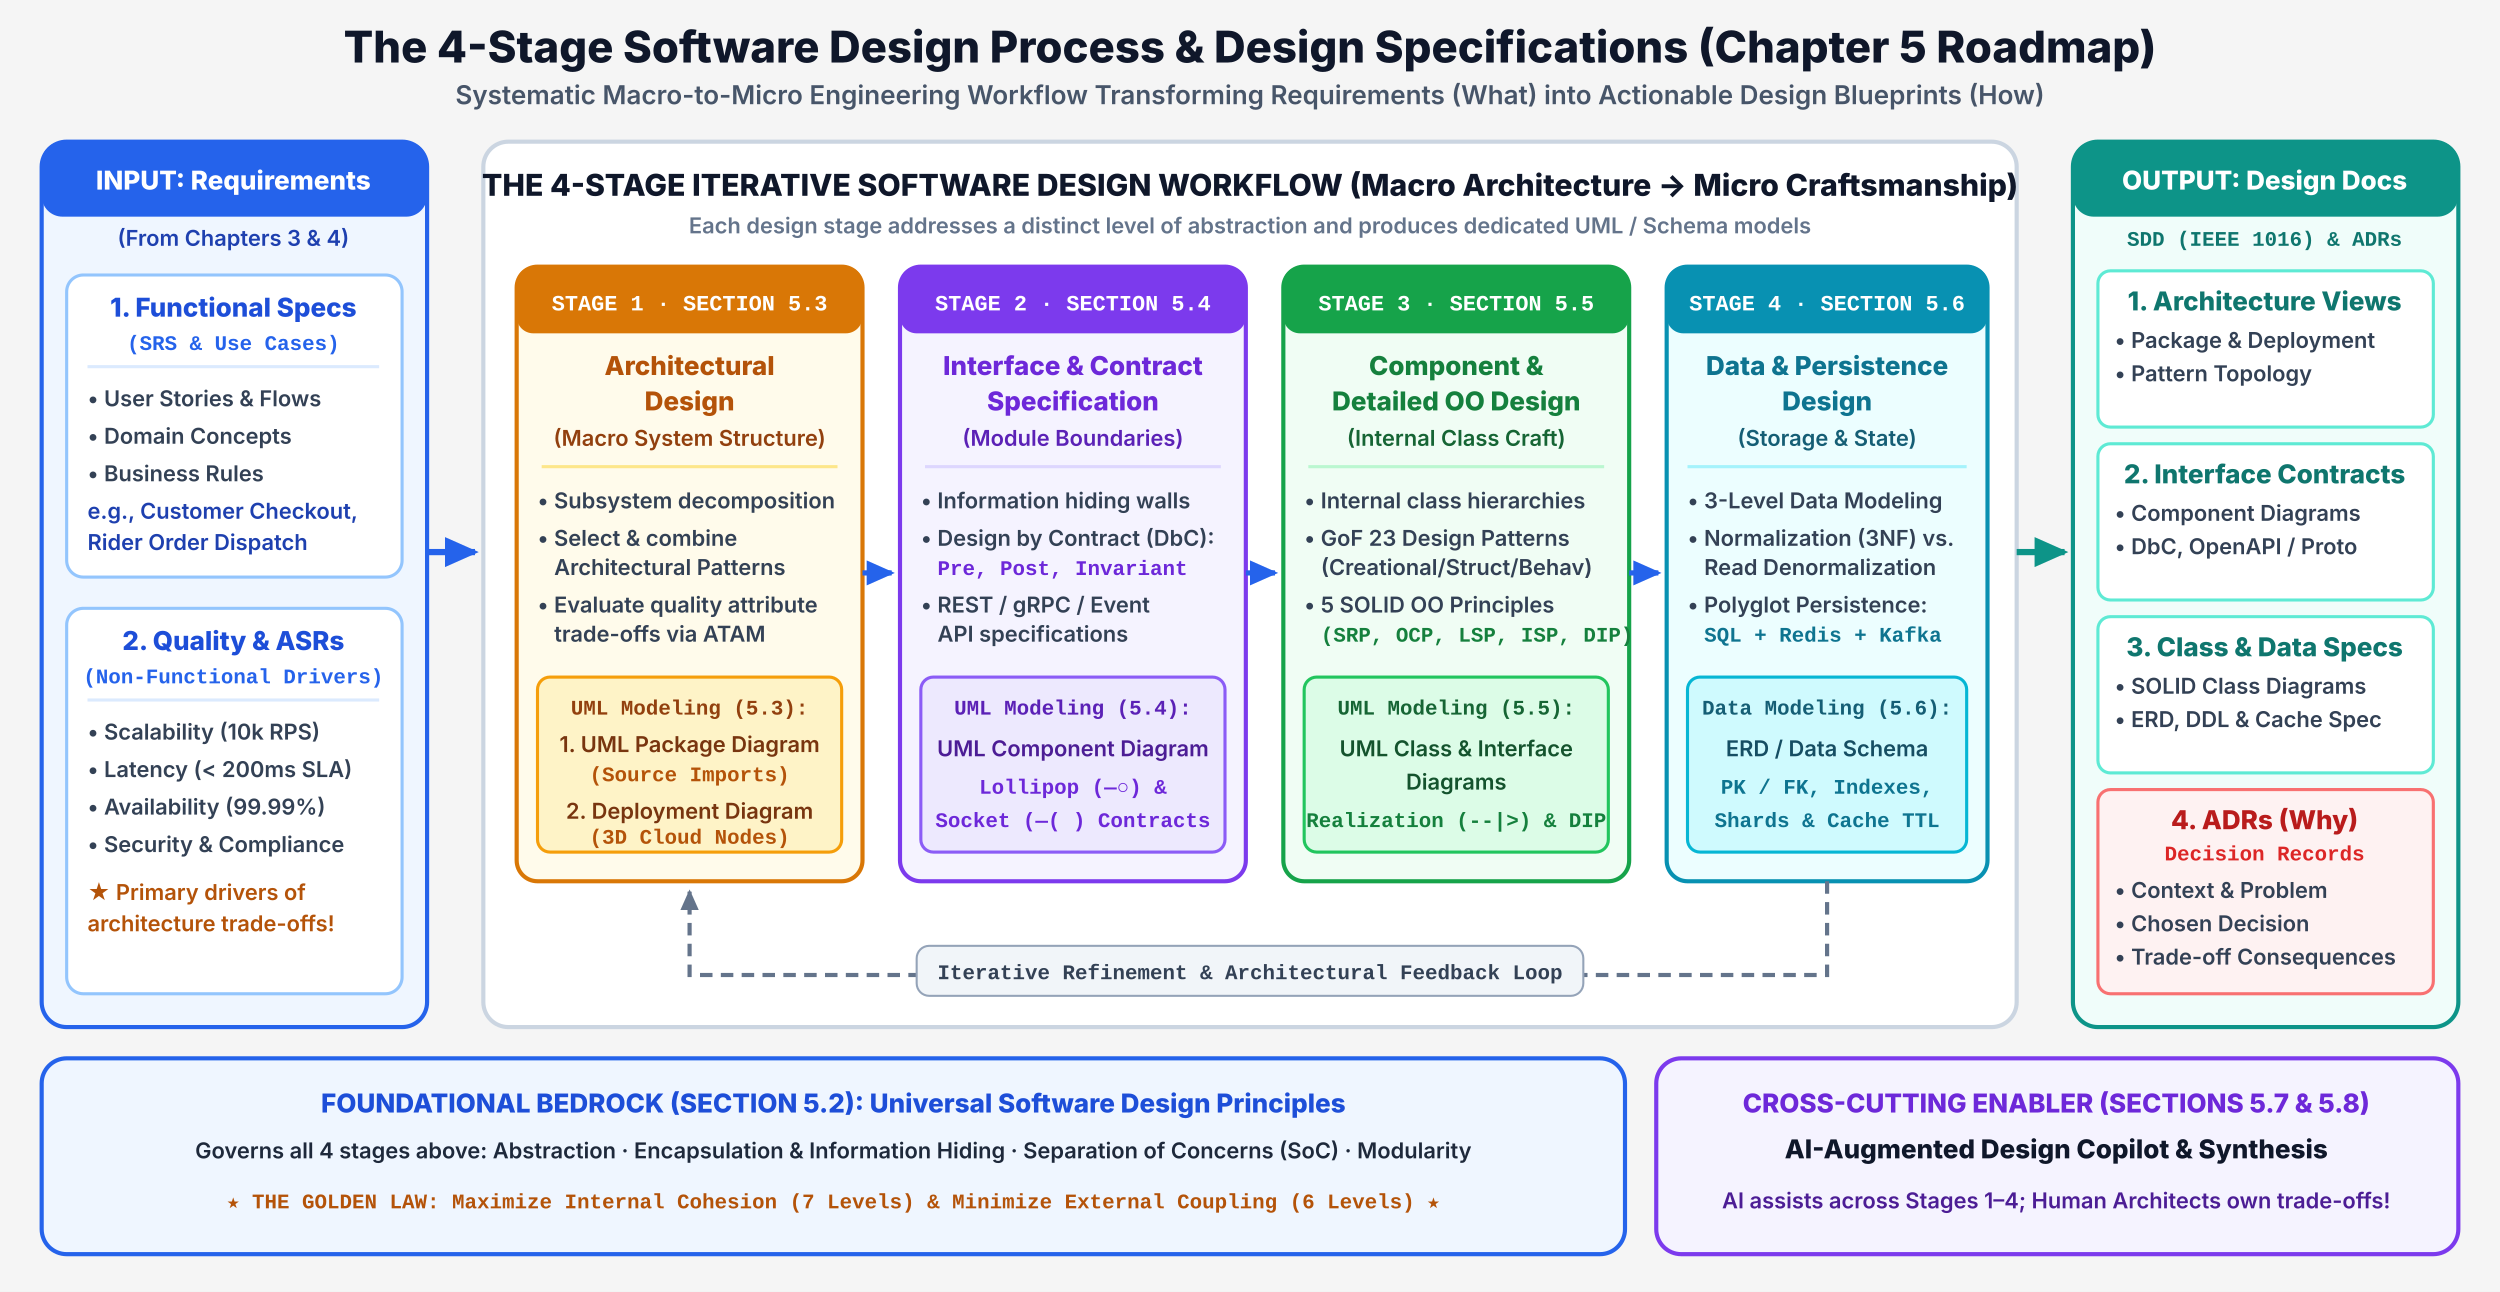
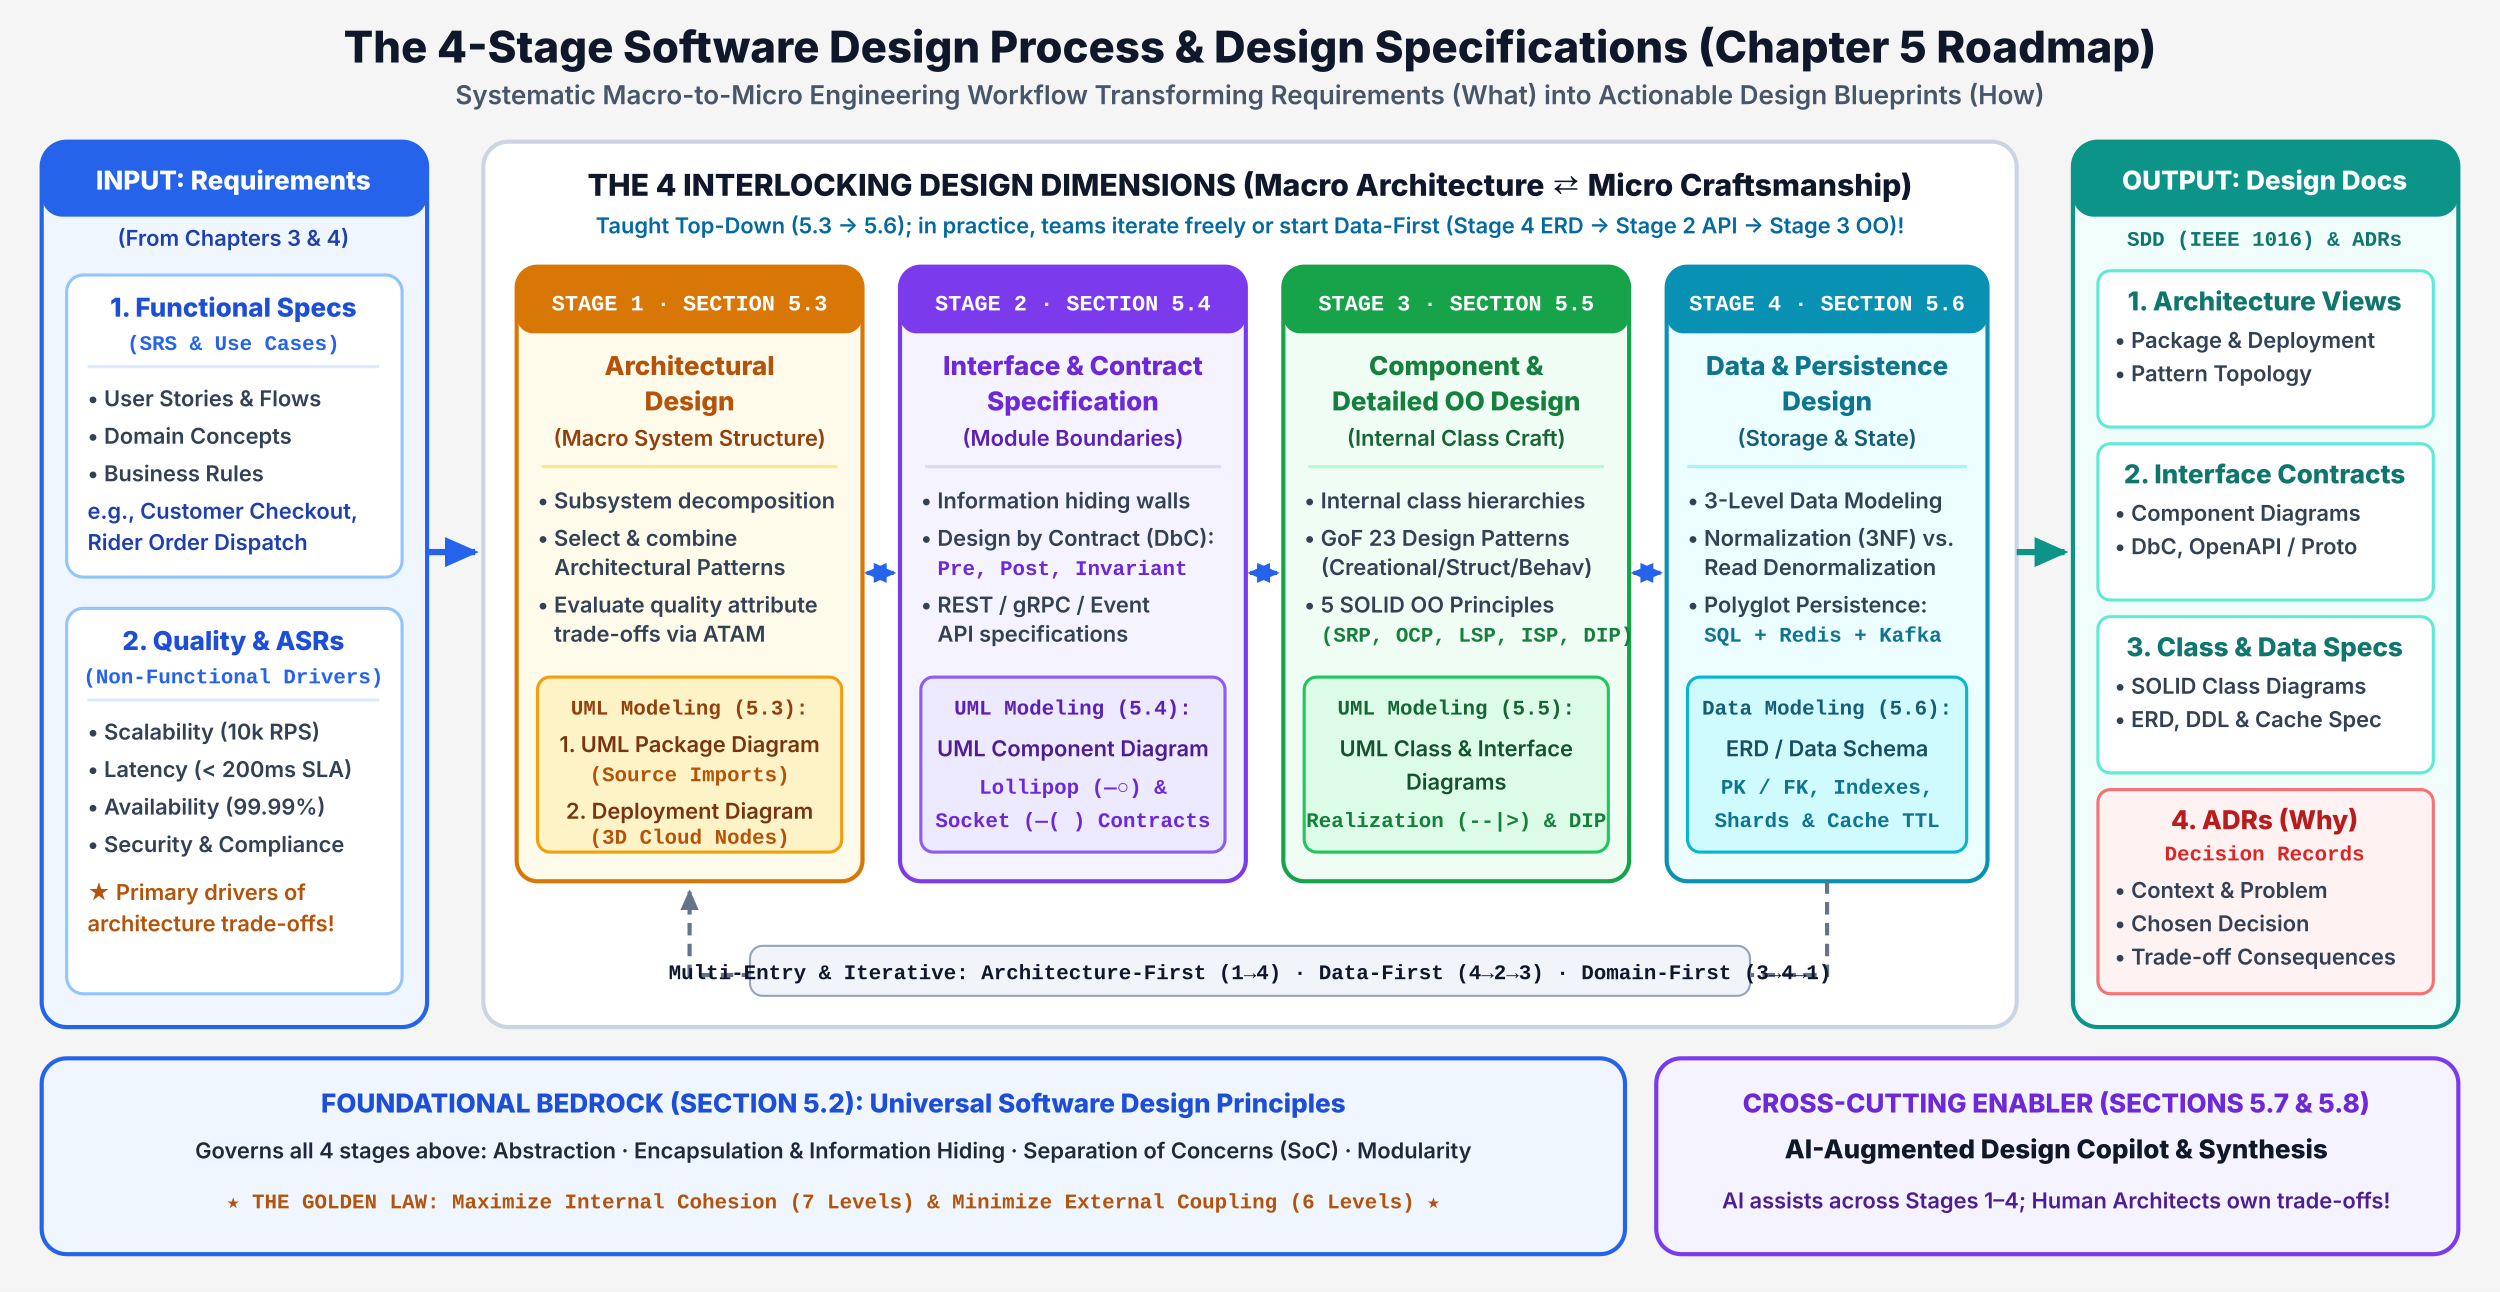
<svg xmlns="http://www.w3.org/2000/svg" viewBox="0 0 1200 620" width="100%" height="100%">
  <defs>
    <style>
      .bg { fill: #f5f5f5; }
      .title { font-family: 'Inter', 'Helvetica Neue', Arial, sans-serif; font-size: 21px; font-weight: 800; fill: #0f172a; text-anchor: middle; }
      .subtitle { font-family: 'Inter', 'Helvetica Neue', Arial, sans-serif; font-size: 12.5px; font-weight: 600; fill: #475569; text-anchor: middle; }
      .panel { fill: #ffffff; stroke: #cbd5e1; stroke-width: 2; rx: 12; }
      .panel-title { font-family: 'Inter', 'Helvetica Neue', Arial, sans-serif; font-size: 14.5px; font-weight: 800; fill: #0f172a; }
      .hdr-w { font-family: 'Inter', 'Helvetica Neue', Arial, sans-serif; font-size: 12.5px; font-weight: 800; fill: #ffffff; }
      .mono-w { font-family: 'JetBrains Mono', 'Courier New', monospace; font-size: 10.5px; font-weight: 800; fill: #ffffff; }
      .lbl-b { font-family: 'Inter', 'Helvetica Neue', Arial, sans-serif; font-size: 12.5px; font-weight: 800; }
      .lbl-s { font-family: 'Inter', 'Helvetica Neue', Arial, sans-serif; font-size: 10.5px; font-weight: 600; }
      .mono { font-family: 'JetBrains Mono', 'Courier New', monospace; font-size: 10px; font-weight: 700; }
    </style>
    <marker id="arr-solid" viewBox="0 0 10 10" refX="8" refY="5" markerWidth="6" markerHeight="6" orient="auto">
      <path d="M 0 1 L 9 5 L 0 9 z" fill="#2563eb" />
+     </marker>
+     <marker id="arr-solid-rev" viewBox="0 0 10 10" refX="2" refY="5" markerWidth="6" markerHeight="6" orient="auto">
+       <path d="M 10 1 L 1 5 L 10 9 z" fill="#2563eb" />
    </marker>
    <marker id="arr-green" viewBox="0 0 10 10" refX="8" refY="5" markerWidth="6" markerHeight="6" orient="auto">
      <path d="M 0 1 L 9 5 L 0 9 z" fill="#0d9488" />
    </marker>
    <marker id="arr-back" viewBox="0 0 10 10" refX="8" refY="5" markerWidth="5.5" markerHeight="5.5" orient="auto">
      <path d="M 0 1 L 9 5 L 0 9 z" fill="#64748b" />
    </marker>
  </defs>
  <rect width="1200" height="620" class="bg" />
  <text x="600" y="30" class="title">The 4-Stage Software Design Process &amp; Design Specifications (Chapter 5 Roadmap)</text>
  <text x="600" y="50" class="subtitle">Systematic Macro-to-Micro Engineering Workflow Transforming Requirements (What) into Actionable Design Blueprints (How)</text>
  <rect x="20" y="68" width="185" height="425" fill="#eff6ff" stroke="#2563eb" stroke-width="2" rx="12" />
  <rect x="20" y="68" width="185" height="36" fill="#2563eb" rx="10" />
  <text x="112" y="91" class="hdr-w" text-anchor="middle">INPUT: Requirements</text>
  <text x="112" y="118" class="lbl-s" fill="#1e40af" text-anchor="middle">(From Chapters 3 &amp; 4)</text>
  <rect x="32" y="132" width="161" height="145" fill="#ffffff" stroke="#93c5fd" stroke-width="1.5" rx="8" />
  <text x="112" y="152" class="lbl-b" fill="#1d4ed8" text-anchor="middle">1. Functional Specs</text>
  <text x="112" y="168" class="mono" fill="#2563eb" text-anchor="middle">(SRS &amp; Use Cases)</text>
  <line x1="42" y1="176" x2="182" y2="176" stroke="#dbeafe" stroke-width="1.5" />
  <text x="42" y="195" class="lbl-s" fill="#334155">• User Stories &amp; Flows</text>
  <text x="42" y="213" class="lbl-s" fill="#334155">• Domain Concepts</text>
  <text x="42" y="231" class="lbl-s" fill="#334155">• Business Rules</text>
  <text x="42" y="249" class="lbl-s" fill="#1e40af">e.g., Customer Checkout,</text>
  <text x="42" y="264" class="lbl-s" fill="#1e40af">Rider Order Dispatch</text>
  <rect x="32" y="292" width="161" height="185" fill="#ffffff" stroke="#93c5fd" stroke-width="1.5" rx="8" />
  <text x="112" y="312" class="lbl-b" fill="#1d4ed8" text-anchor="middle">2. Quality &amp; ASRs</text>
  <text x="112" y="328" class="mono" fill="#2563eb" text-anchor="middle">(Non-Functional Drivers)</text>
  <line x1="42" y1="336" x2="182" y2="336" stroke="#dbeafe" stroke-width="1.5" />
  <text x="42" y="355" class="lbl-s" fill="#334155">• Scalability (10k RPS)</text>
  <text x="42" y="373" class="lbl-s" fill="#334155">• Latency (&lt; 200ms SLA)</text>
  <text x="42" y="391" class="lbl-s" fill="#334155">• Availability (99.99%)</text>
  <text x="42" y="409" class="lbl-s" fill="#334155">• Security &amp; Compliance</text>
  <text x="42" y="432" class="lbl-s" fill="#b45309">★ Primary drivers of</text>
  <text x="42" y="447" class="lbl-s" fill="#b45309">architecture trade-offs!</text>
  <line x1="205" y1="265" x2="228" y2="265" stroke="#2563eb" stroke-width="3" marker-end="url(#arr-solid)" />
  <rect x="232" y="68" width="736" height="425" class="panel" />
-   <text x="600" y="94" class="panel-title" text-anchor="middle">THE 4-STAGE ITERATIVE SOFTWARE DESIGN WORKFLOW (Macro Architecture → Micro Craftsmanship)</text>
-   <text x="600" y="112" class="lbl-s" fill="#64748b" text-anchor="middle">Each design stage addresses a distinct level of abstraction and produces dedicated UML / Schema models</text>
+   <text x="600" y="94" class="panel-title" text-anchor="middle">THE 4 INTERLOCKING DESIGN DIMENSIONS (Macro Architecture ⇄ Micro Craftsmanship)</text>
+   <text x="600" y="112" class="lbl-s" fill="#0369a1" text-anchor="middle">Taught Top-Down (5.3 → 5.6); in practice, teams iterate freely or start Data-First (Stage 4 ERD → Stage 2 API → Stage 3 OO)!</text>
  <rect x="248" y="128" width="166" height="295" fill="#fffbeb" stroke="#d97706" stroke-width="2" rx="10" />
  <rect x="248" y="128" width="166" height="32" fill="#d97706" rx="8" />
  <text x="331" y="149" class="mono-w" text-anchor="middle">STAGE 1 · SECTION 5.3</text>
  <text x="331" y="180" class="lbl-b" fill="#b45309" text-anchor="middle">Architectural</text>
  <text x="331" y="197" class="lbl-b" fill="#b45309" text-anchor="middle">Design</text>
  <text x="331" y="214" class="lbl-s" fill="#92400e" text-anchor="middle">(Macro System Structure)</text>
  <line x1="260" y1="224" x2="402" y2="224" stroke="#fde68a" stroke-width="1.5" />
  <text x="258" y="244" class="lbl-s" fill="#334155">• Subsystem decomposition</text>
  <text x="258" y="262" class="lbl-s" fill="#334155">• Select &amp; combine</text>
  <text x="266" y="276" class="lbl-s" fill="#334155">Architectural Patterns</text>
  <text x="258" y="294" class="lbl-s" fill="#334155">• Evaluate quality attribute</text>
  <text x="266" y="308" class="lbl-s" fill="#334155">trade-offs via ATAM</text>
  <rect x="258" y="325" width="146" height="84" fill="#fef3c7" stroke="#f59e0b" stroke-width="1.5" rx="6" />
  <text x="331" y="343" class="mono" fill="#92400e" text-anchor="middle">UML Modeling (5.3):</text>
  <text x="331" y="361" class="lbl-s" fill="#78350f" text-anchor="middle">1. UML Package Diagram</text>
  <text x="331" y="375" class="mono" fill="#b45309" text-anchor="middle">(Source Imports)</text>
  <text x="331" y="393" class="lbl-s" fill="#78350f" text-anchor="middle">2. Deployment Diagram</text>
  <text x="331" y="405" class="mono" fill="#b45309" text-anchor="middle">(3D Cloud Nodes)</text>
-   <line x1="414" y1="275" x2="428" y2="275" stroke="#2563eb" stroke-width="2.5" marker-end="url(#arr-solid)" />
+   <line x1="416" y1="275" x2="429" y2="275" stroke="#2563eb" stroke-width="2" marker-start="url(#arr-solid-rev)" marker-end="url(#arr-solid)" />
  <rect x="432" y="128" width="166" height="295" fill="#f5f3ff" stroke="#7c3aed" stroke-width="2" rx="10" />
  <rect x="432" y="128" width="166" height="32" fill="#7c3aed" rx="8" />
  <text x="515" y="149" class="mono-w" text-anchor="middle">STAGE 2 · SECTION 5.4</text>
  <text x="515" y="180" class="lbl-b" fill="#6d28d9" text-anchor="middle">Interface &amp; Contract</text>
  <text x="515" y="197" class="lbl-b" fill="#6d28d9" text-anchor="middle">Specification</text>
  <text x="515" y="214" class="lbl-s" fill="#5b21b6" text-anchor="middle">(Module Boundaries)</text>
  <line x1="444" y1="224" x2="586" y2="224" stroke="#ddd6fe" stroke-width="1.5" />
  <text x="442" y="244" class="lbl-s" fill="#334155">• Information hiding walls</text>
  <text x="442" y="262" class="lbl-s" fill="#334155">• Design by Contract (DbC):</text>
  <text x="450" y="276" class="mono" fill="#6d28d9">Pre, Post, Invariant</text>
  <text x="442" y="294" class="lbl-s" fill="#334155">• REST / gRPC / Event</text>
  <text x="450" y="308" class="lbl-s" fill="#334155">API specifications</text>
  <rect x="442" y="325" width="146" height="84" fill="#ede9fe" stroke="#8b5cf6" stroke-width="1.5" rx="6" />
  <text x="515" y="343" class="mono" fill="#5b21b6" text-anchor="middle">UML Modeling (5.4):</text>
  <text x="515" y="363" class="lbl-s" fill="#4c1d95" text-anchor="middle">UML Component Diagram</text>
  <text x="515" y="381" class="mono" fill="#6d28d9" text-anchor="middle">Lollipop (—○) &amp;</text>
  <text x="515" y="397" class="mono" fill="#6d28d9" text-anchor="middle">Socket (—( ) Contracts</text>
-   <line x1="598" y1="275" x2="612" y2="275" stroke="#2563eb" stroke-width="2.5" marker-end="url(#arr-solid)" />
+   <line x1="600" y1="275" x2="613" y2="275" stroke="#2563eb" stroke-width="2" marker-start="url(#arr-solid-rev)" marker-end="url(#arr-solid)" />
  <rect x="616" y="128" width="166" height="295" fill="#f0fdf4" stroke="#16a34a" stroke-width="2" rx="10" />
  <rect x="616" y="128" width="166" height="32" fill="#16a34a" rx="8" />
  <text x="699" y="149" class="mono-w" text-anchor="middle">STAGE 3 · SECTION 5.5</text>
  <text x="699" y="180" class="lbl-b" fill="#15803d" text-anchor="middle">Component &amp;</text>
  <text x="699" y="197" class="lbl-b" fill="#15803d" text-anchor="middle">Detailed OO Design</text>
  <text x="699" y="214" class="lbl-s" fill="#166534" text-anchor="middle">(Internal Class Craft)</text>
  <line x1="628" y1="224" x2="770" y2="224" stroke="#bbf7d0" stroke-width="1.5" />
  <text x="626" y="244" class="lbl-s" fill="#334155">• Internal class hierarchies</text>
  <text x="626" y="262" class="lbl-s" fill="#334155">• GoF 23 Design Patterns</text>
  <text x="634" y="276" class="lbl-s" fill="#334155">(Creational/Struct/Behav)</text>
  <text x="626" y="294" class="lbl-s" fill="#334155">• 5 SOLID OO Principles</text>
  <text x="634" y="308" class="mono" fill="#15803d">(SRP, OCP, LSP, ISP, DIP)</text>
  <rect x="626" y="325" width="146" height="84" fill="#dcfce7" stroke="#22c55e" stroke-width="1.5" rx="6" />
  <text x="699" y="343" class="mono" fill="#166534" text-anchor="middle">UML Modeling (5.5):</text>
  <text x="699" y="363" class="lbl-s" fill="#14532d" text-anchor="middle">UML Class &amp; Interface</text>
  <text x="699" y="379" class="lbl-s" fill="#14532d" text-anchor="middle">Diagrams</text>
  <text x="699" y="397" class="mono" fill="#15803d" text-anchor="middle">Realization (--|&gt;) &amp; DIP</text>
-   <line x1="782" y1="275" x2="796" y2="275" stroke="#2563eb" stroke-width="2.5" marker-end="url(#arr-solid)" />
+   <line x1="784" y1="275" x2="797" y2="275" stroke="#2563eb" stroke-width="2" marker-start="url(#arr-solid-rev)" marker-end="url(#arr-solid)" />
  <rect x="800" y="128" width="154" height="295" fill="#ecfeff" stroke="#0891b2" stroke-width="2" rx="10" />
  <rect x="800" y="128" width="154" height="32" fill="#0891b2" rx="8" />
  <text x="877" y="149" class="mono-w" text-anchor="middle">STAGE 4 · SECTION 5.6</text>
  <text x="877" y="180" class="lbl-b" fill="#0e7490" text-anchor="middle">Data &amp; Persistence</text>
  <text x="877" y="197" class="lbl-b" fill="#0e7490" text-anchor="middle">Design</text>
  <text x="877" y="214" class="lbl-s" fill="#155e75" text-anchor="middle">(Storage &amp; State)</text>
  <line x1="810" y1="224" x2="944" y2="224" stroke="#a5f3fc" stroke-width="1.5" />
  <text x="810" y="244" class="lbl-s" fill="#334155">• 3-Level Data Modeling</text>
  <text x="810" y="262" class="lbl-s" fill="#334155">• Normalization (3NF) vs.</text>
  <text x="818" y="276" class="lbl-s" fill="#334155">Read Denormalization</text>
  <text x="810" y="294" class="lbl-s" fill="#334155">• Polyglot Persistence:</text>
  <text x="818" y="308" class="mono" fill="#0e7490">SQL + Redis + Kafka</text>
  <rect x="810" y="325" width="134" height="84" fill="#cffafe" stroke="#06b6d4" stroke-width="1.5" rx="6" />
  <text x="877" y="343" class="mono" fill="#155e75" text-anchor="middle">Data Modeling (5.6):</text>
  <text x="877" y="363" class="lbl-s" fill="#164e63" text-anchor="middle">ERD / Data Schema</text>
  <text x="877" y="381" class="mono" fill="#0e7490" text-anchor="middle">PK / FK, Indexes,</text>
  <text x="877" y="397" class="mono" fill="#0e7490" text-anchor="middle">Shards &amp; Cache TTL</text>
  <path d="M 877 423 L 877 468 L 331 468 L 331 428" fill="none" stroke="#64748b" stroke-width="2" stroke-dasharray="6,4" marker-end="url(#arr-back)" />
-   <rect x="440" y="454" width="320" height="24" fill="#f1f5f9" stroke="#94a3b8" stroke-width="1" rx="6" />
-   <text x="600" y="470" class="mono" fill="#334155" text-anchor="middle">Iterative Refinement &amp; Architectural Feedback Loop</text>
+   <rect x="360" y="454" width="480" height="24" fill="#f1f5f9" stroke="#94a3b8" stroke-width="1" rx="6" />
+   <text x="600" y="470" class="mono" fill="#0f172a" text-anchor="middle">Multi-Entry &amp; Iterative: Architecture-First (1→4) · Data-First (4→2→3) · Domain-First (3→4→1)</text>
  <line x1="968" y1="265" x2="991" y2="265" stroke="#0d9488" stroke-width="3" marker-end="url(#arr-green)" />
  <rect x="995" y="68" width="185" height="425" fill="#f0fdfa" stroke="#0d9488" stroke-width="2" rx="12" />
  <rect x="995" y="68" width="185" height="36" fill="#0d9488" rx="10" />
  <text x="1087" y="91" class="hdr-w" text-anchor="middle">OUTPUT: Design Docs</text>
  <text x="1087" y="118" class="mono" fill="#0f766e" text-anchor="middle">SDD (IEEE 1016) &amp; ADRs</text>
  <rect x="1007" y="130" width="161" height="75" fill="#ffffff" stroke="#5eead4" stroke-width="1.5" rx="6" />
  <text x="1087" y="149" class="lbl-b" fill="#0f766e" text-anchor="middle">1. Architecture Views</text>
  <text x="1015" y="167" class="lbl-s" fill="#334155">• Package &amp; Deployment</text>
  <text x="1015" y="183" class="lbl-s" fill="#334155">• Pattern Topology</text>
  <rect x="1007" y="213" width="161" height="75" fill="#ffffff" stroke="#5eead4" stroke-width="1.5" rx="6" />
  <text x="1087" y="232" class="lbl-b" fill="#0f766e" text-anchor="middle">2. Interface Contracts</text>
  <text x="1015" y="250" class="lbl-s" fill="#334155">• Component Diagrams</text>
  <text x="1015" y="266" class="lbl-s" fill="#334155">• DbC, OpenAPI / Proto</text>
  <rect x="1007" y="296" width="161" height="75" fill="#ffffff" stroke="#5eead4" stroke-width="1.5" rx="6" />
  <text x="1087" y="315" class="lbl-b" fill="#0f766e" text-anchor="middle">3. Class &amp; Data Specs</text>
  <text x="1015" y="333" class="lbl-s" fill="#334155">• SOLID Class Diagrams</text>
  <text x="1015" y="349" class="lbl-s" fill="#334155">• ERD, DDL &amp; Cache Spec</text>
  <rect x="1007" y="379" width="161" height="98" fill="#fef2f2" stroke="#f87171" stroke-width="1.5" rx="6" />
  <text x="1087" y="398" class="lbl-b" fill="#b91c1c" text-anchor="middle">4. ADRs (Why)</text>
  <text x="1087" y="413" class="mono" fill="#dc2626" text-anchor="middle">Decision Records</text>
  <text x="1015" y="431" class="lbl-s" fill="#334155">• Context &amp; Problem</text>
  <text x="1015" y="447" class="lbl-s" fill="#334155">• Chosen Decision</text>
  <text x="1015" y="463" class="lbl-s" fill="#334155">• Trade-off Consequences</text>
  <rect x="20" y="508" width="760" height="94" fill="#eff6ff" stroke="#2563eb" stroke-width="2" rx="12" />
  <text x="400" y="534" class="lbl-b" fill="#1d4ed8" text-anchor="middle">FOUNDATIONAL BEDROCK (SECTION 5.2): Universal Software Design Principles</text>
  <text x="400" y="556" class="lbl-s" fill="#1e293b" text-anchor="middle">Governs all 4 stages above: Abstraction · Encapsulation &amp; Information Hiding · Separation of Concerns (SoC) · Modularity</text>
  <text x="400" y="580" class="mono" fill="#b45309" text-anchor="middle">★ THE GOLDEN LAW: Maximize Internal Cohesion (7 Levels) &amp; Minimize External Coupling (6 Levels) ★</text>
  <rect x="795" y="508" width="385" height="94" fill="#f5f3ff" stroke="#7c3aed" stroke-width="2" rx="12" />
  <text x="987" y="534" class="lbl-b" fill="#6d28d9" text-anchor="middle">CROSS-CUTTING ENABLER (SECTIONS 5.7 &amp; 5.8)</text>
  <text x="987" y="556" class="lbl-b" fill="#0f172a" text-anchor="middle">AI-Augmented Design Copilot &amp; Synthesis</text>
  <text x="987" y="580" class="lbl-s" fill="#4c1d95" text-anchor="middle">AI assists across Stages 1–4; Human Architects own trade-offs!</text>
</svg>
